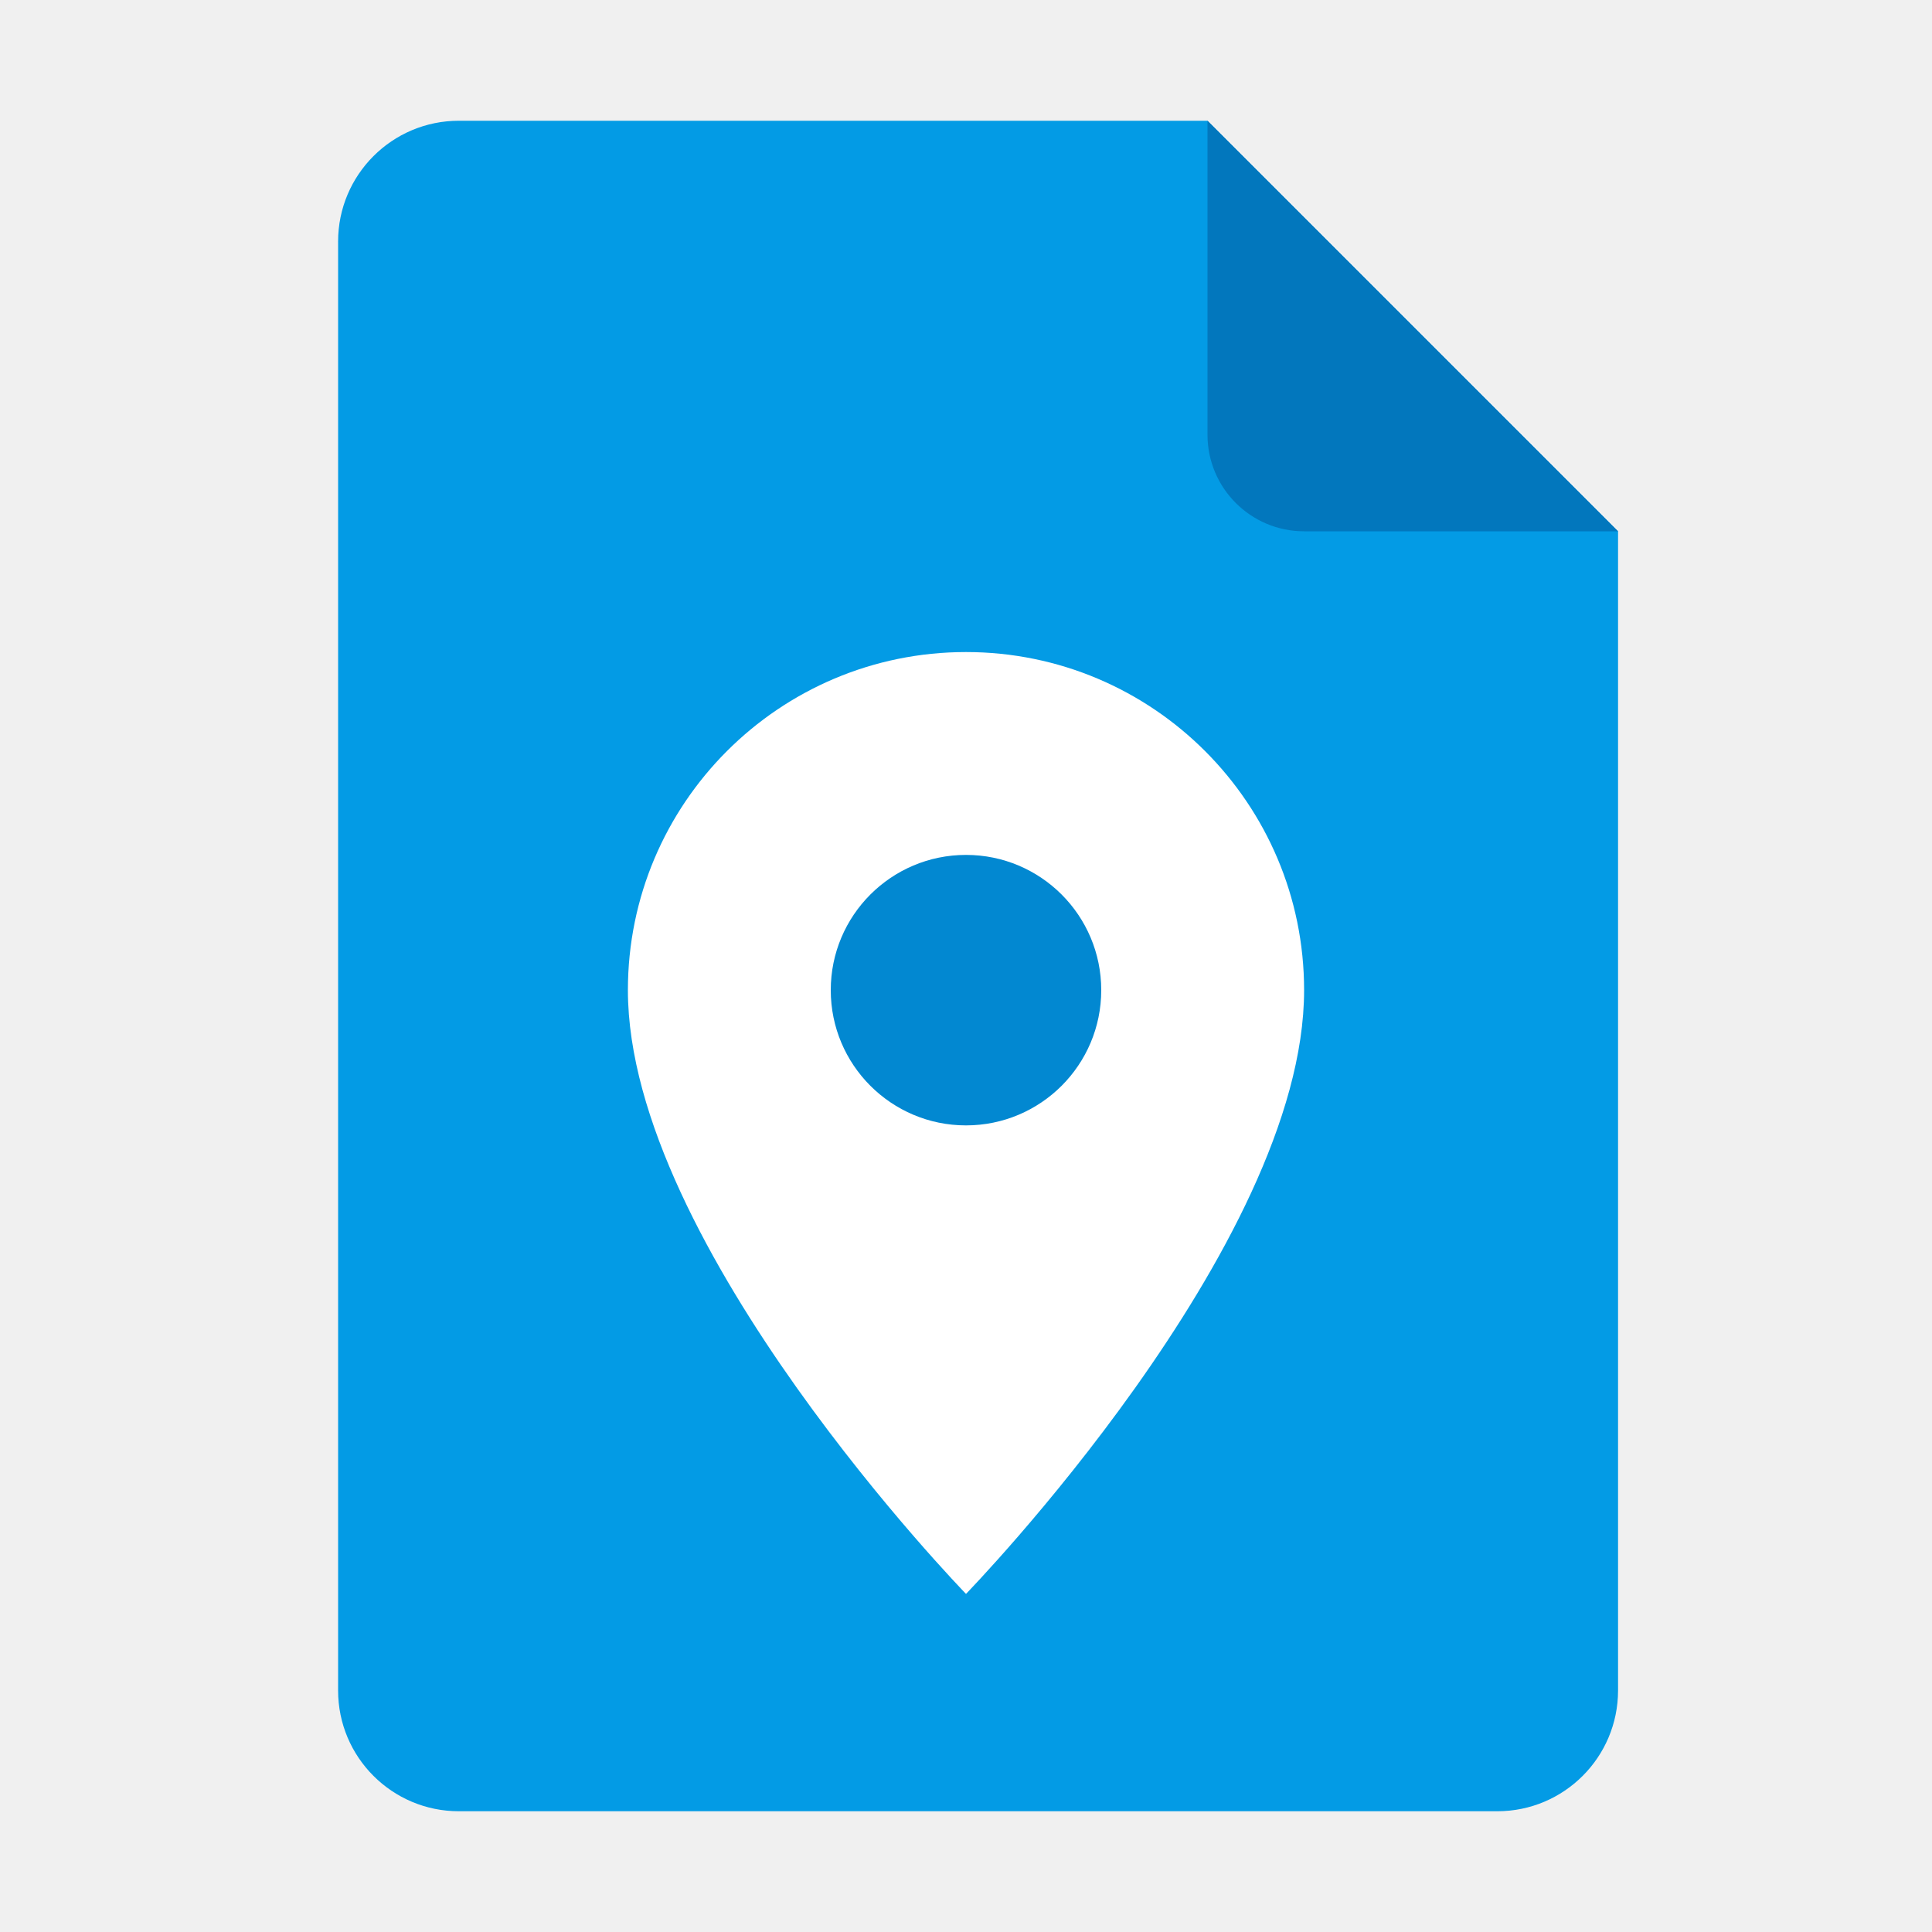
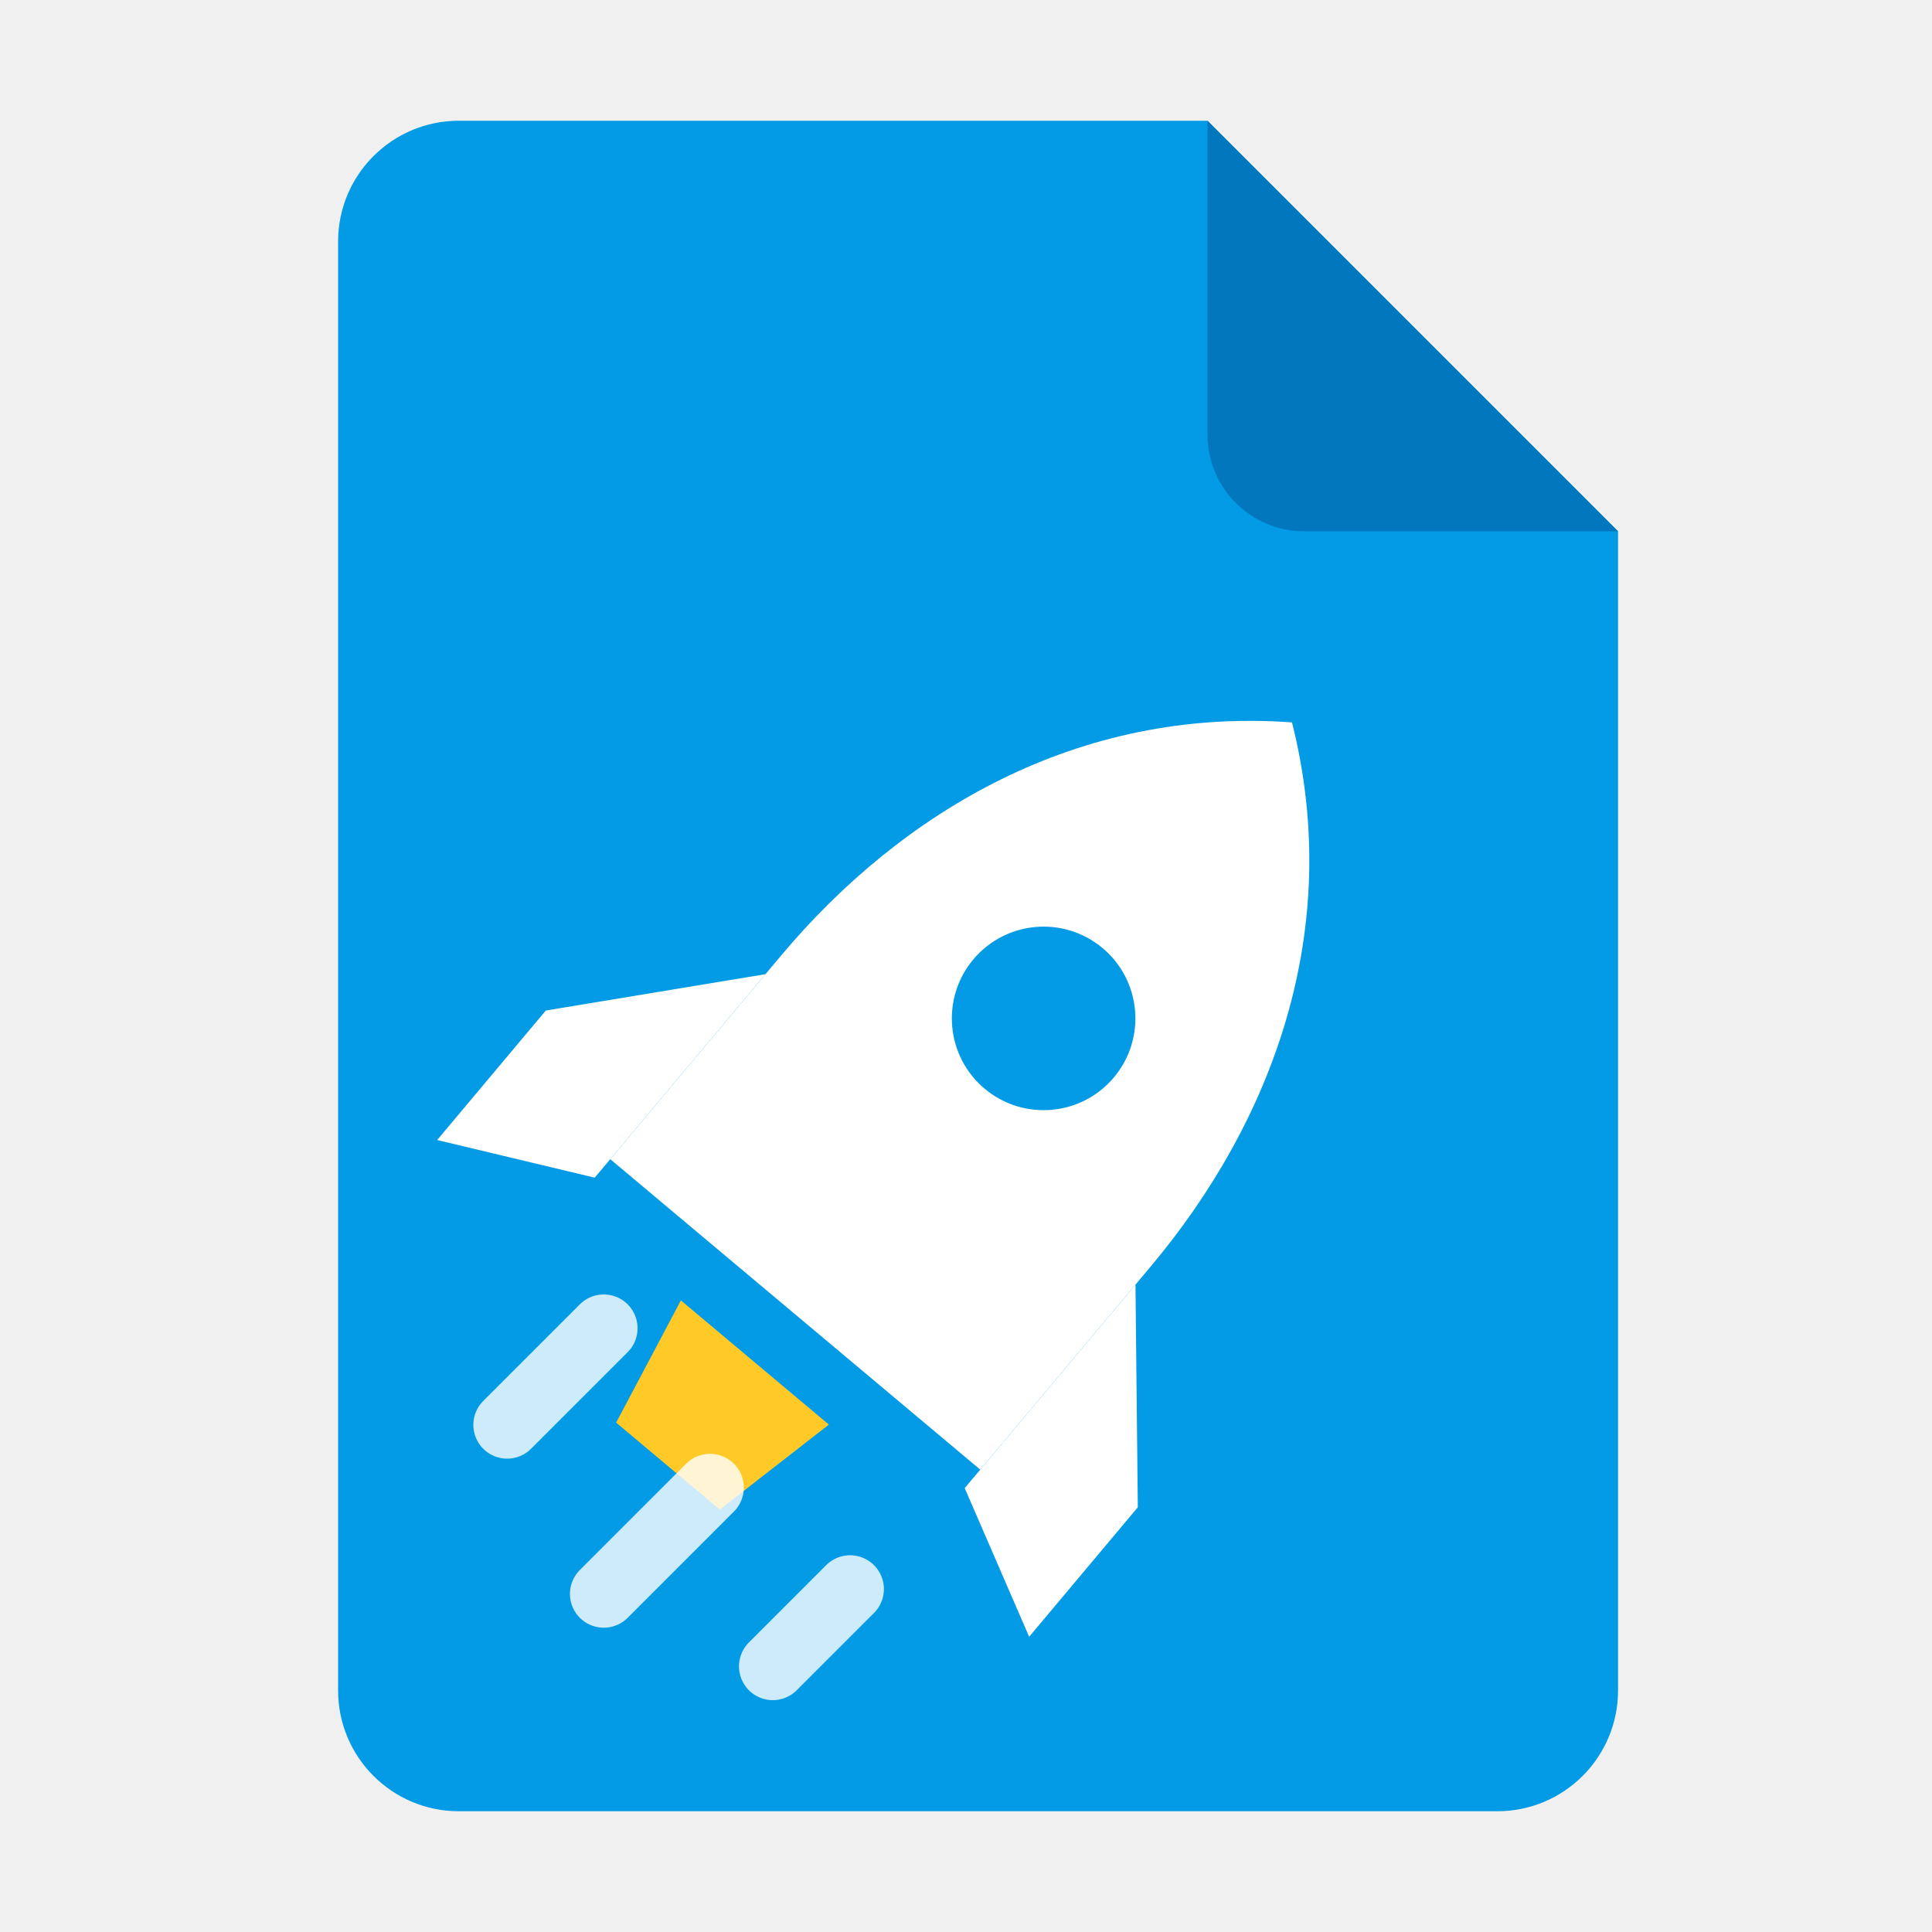
<svg xmlns="http://www.w3.org/2000/svg" width="40" height="40" viewBox="0 0 40 40">
  <path d="M9.5 2.5H25l8.5 8.5v24a2.5 2.5 0 0 1-2.5 2.5H9.5A2.5 2.5 0 0 1 7 35V5a2.5 2.5 0 0 1 2.5-2.5z" fill="#039be5" />
  <path d="M25 2.5V9a2 2 0 0 0 2 2h6.5z" fill="#0277bd" />
-   <path d="M20 33s-7-7.2-7-12.5a7 7 0 0 1 14 0C27 25.8 20 33 20 33z" fill="#fff" />
-   <circle cx="20" cy="20.5" r="2.8" fill="#0288d1" />
+   <g transform="rotate(40 20 23)">
+     <path d="M20 12.5c3.6 2.6 5 6.6 5 10.5v5.5h-10V23c0-3.9 1.4-7.9 5-10.5z" fill="#fff" />
+     <circle cx="20" cy="20.5" r="1.9" fill="#039be5" />
+     <path d="M15 23.5l-3 3.5v3.5l3-1.5zM25 23.5l3 3.5v3.5l-3-1.5z" fill="#fff" />
+     <path d="M18 29.8h4l-.6 2.8h-2.8z" fill="#ffca28" />
+   </g>
+   <path d="M12.5 33l2.2-2.2M10.5 29.5l2-2M16 34.5l1.6-1.6" stroke="#fff" stroke-width="1.4" stroke-linecap="round" stroke-linejoin="round" fill="none" opacity=".8" />
</svg>
